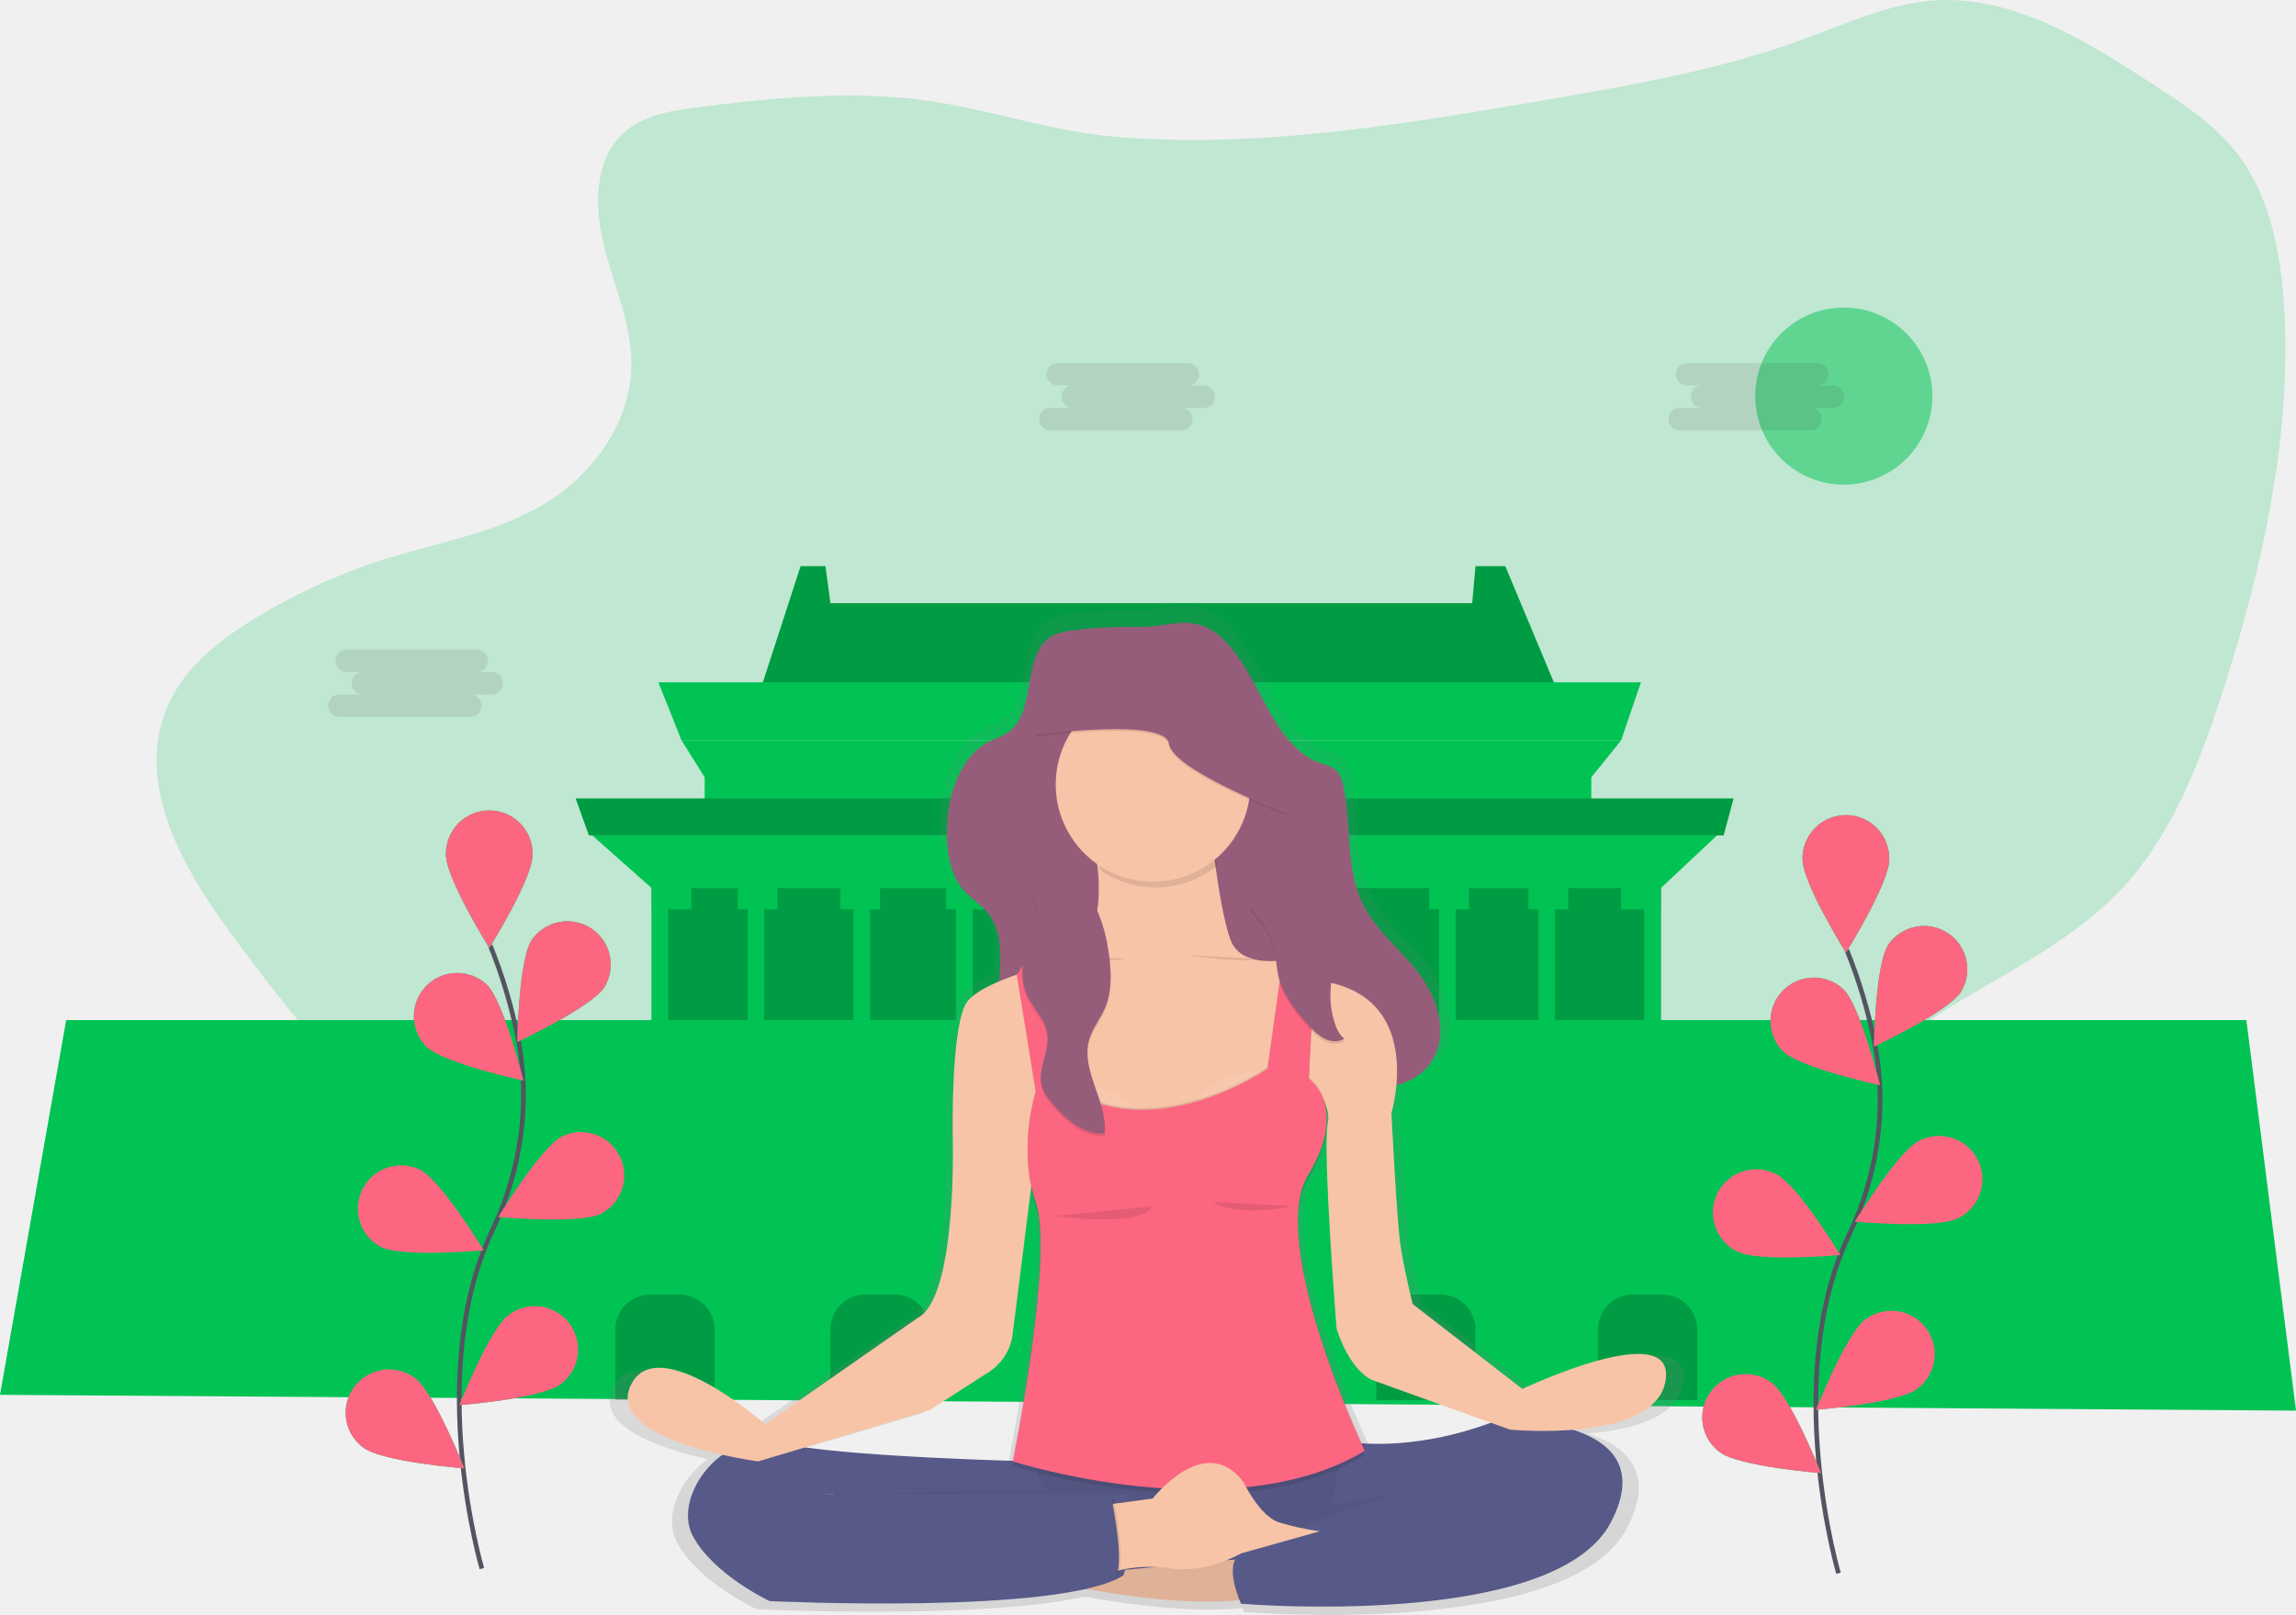
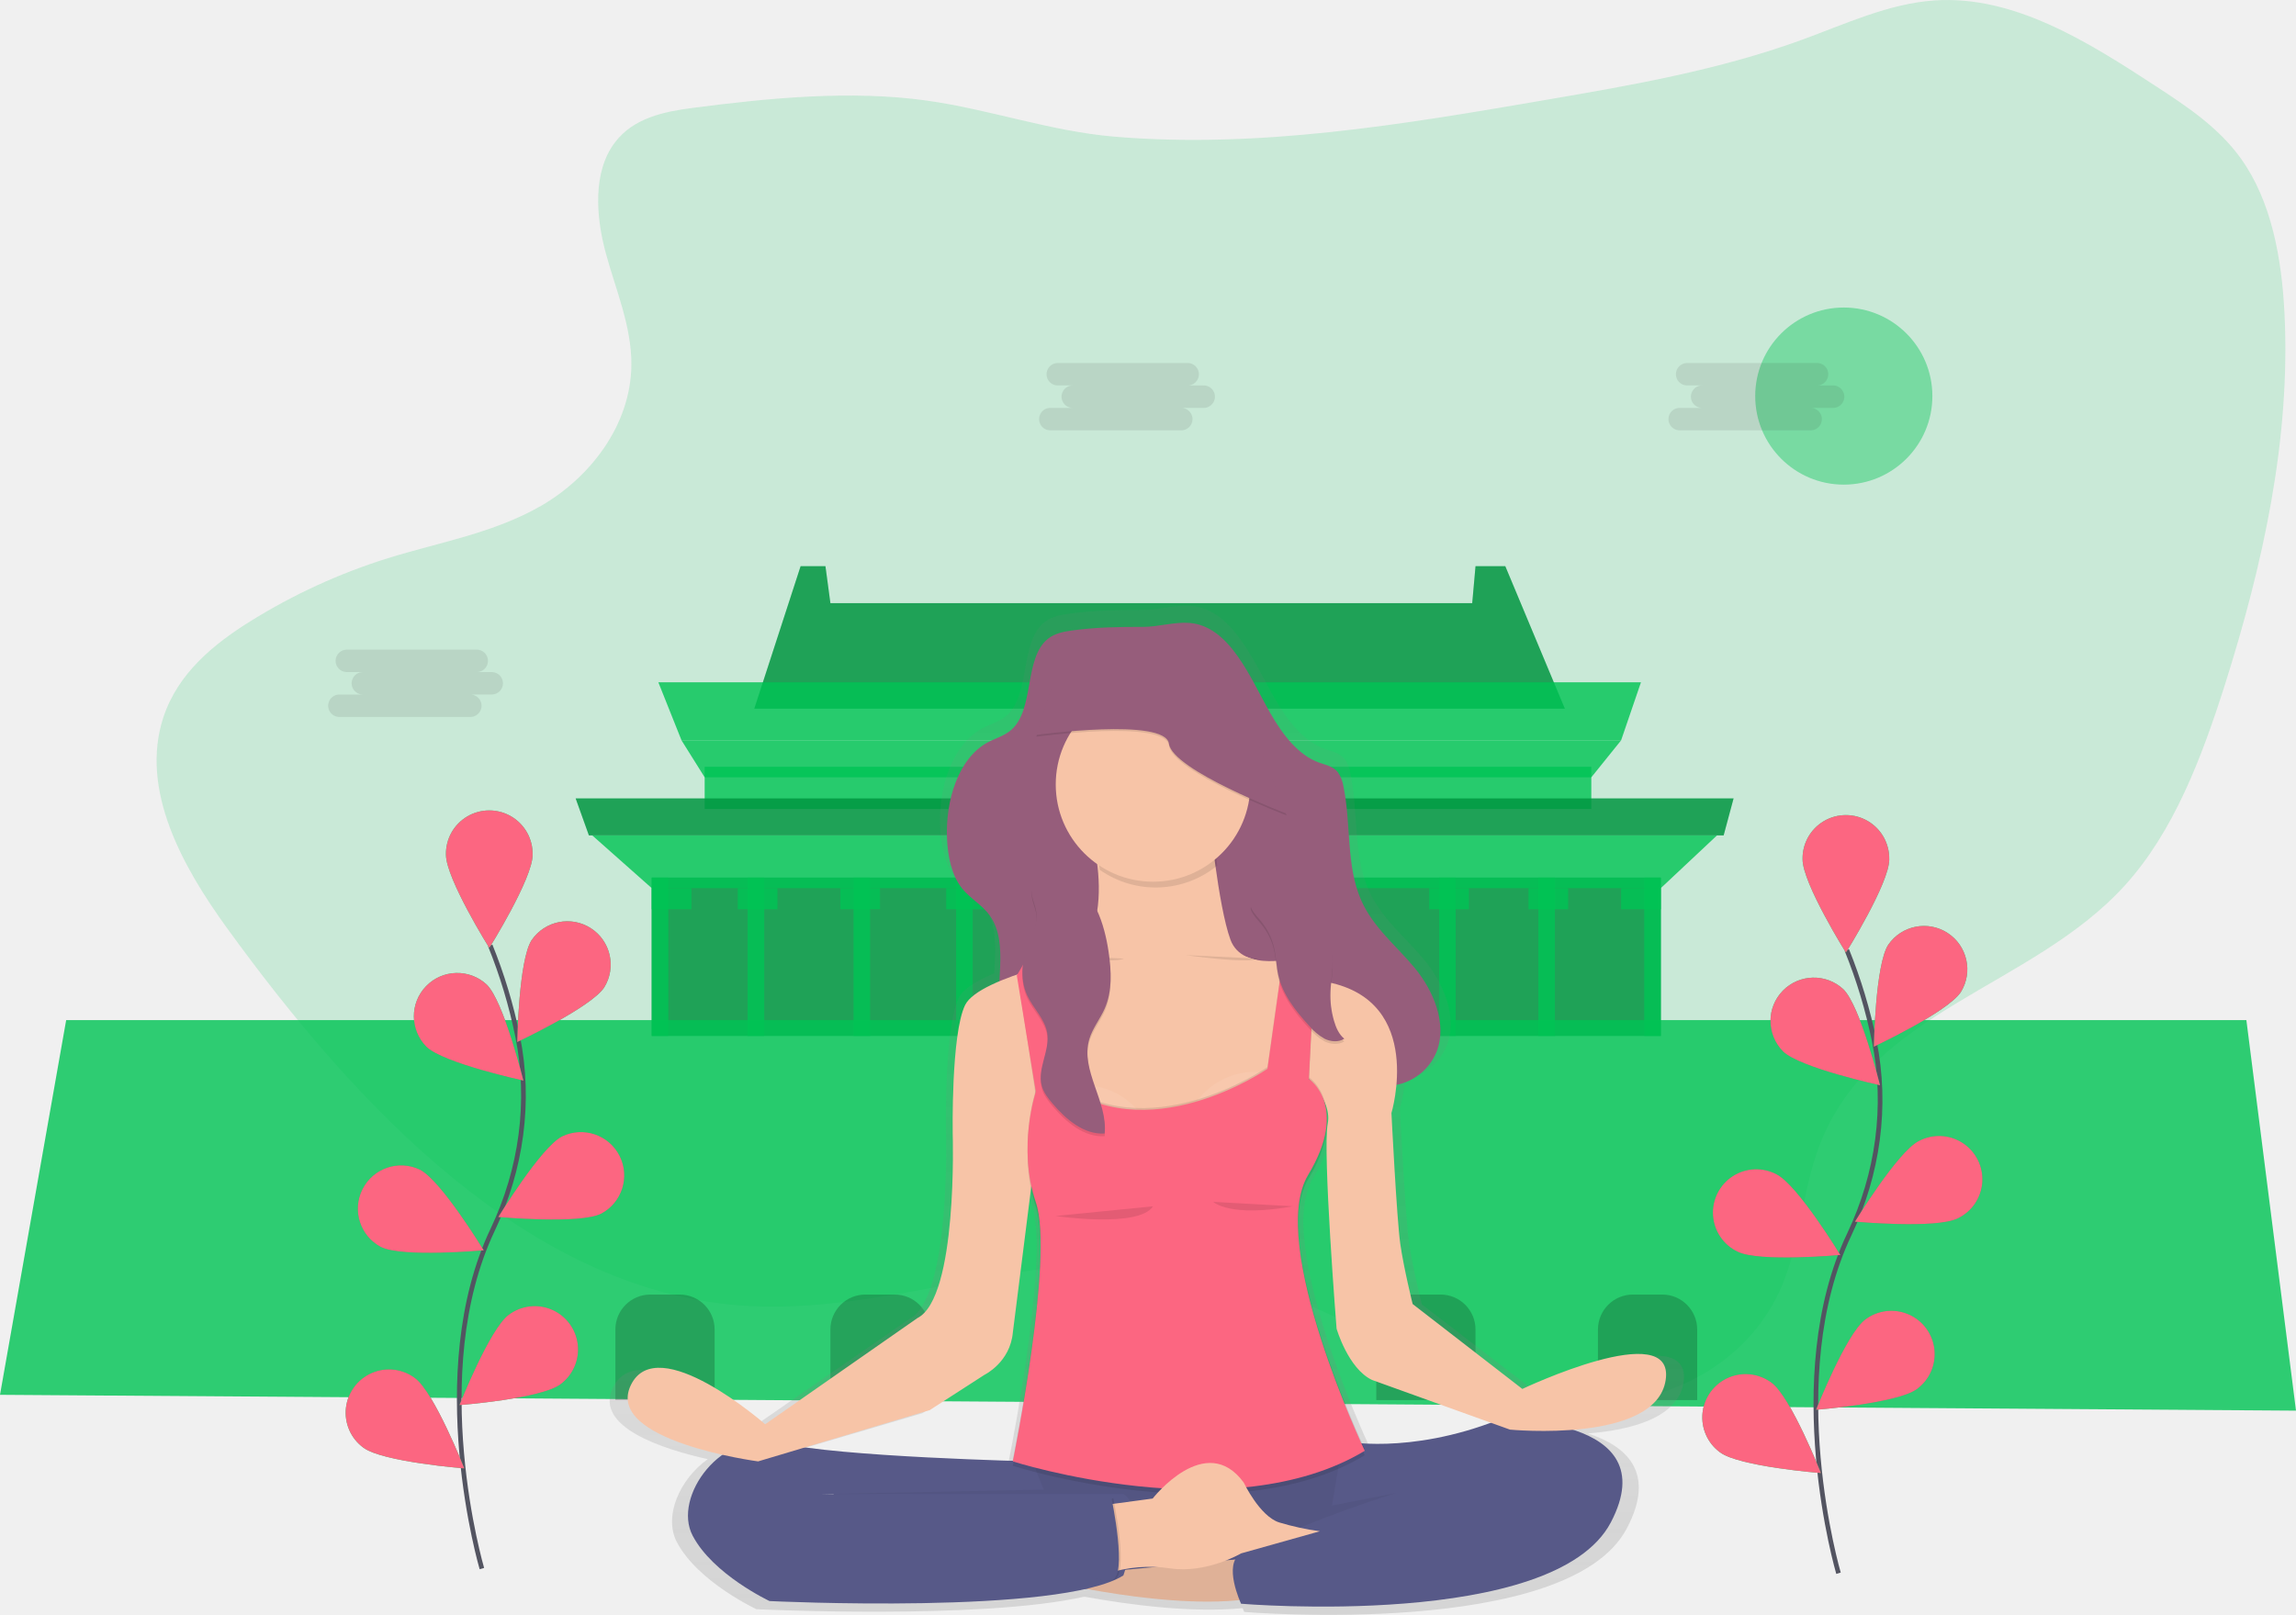
<svg xmlns="http://www.w3.org/2000/svg" data-name="Layer 1" width="985" height="692.97" viewBox="0 0 985 692.97">
  <defs>
    <linearGradient id="62e9b6da-24f7-4061-9c04-454aab4390a5-654" x1="599.51" y1="796.49" x2="599.51" y2="363.49" gradientUnits="userSpaceOnUse">
      <stop offset="0" stop-color="gray" stop-opacity="0.25" />
      <stop offset="0.54" stop-color="gray" stop-opacity="0.12" />
      <stop offset="1" stop-color="gray" stop-opacity="0.1" />
    </linearGradient>
  </defs>
-   <path d="M404.58,149.83c-12.12,1.58-25.29,4.24-33.3,14.83-9.47,12.52-8.2,31.55-3.91,47.4s11.07,31.3,11,47.9c-.19,26.39-18.21,48.79-38.72,60.6s-43.66,15.62-65.8,22.51A256,256,0,0,0,215.08,370c-15.59,9.67-31.27,22.31-37.51,41.39-10.23,31.29,8.59,64.5,27.18,90.19,57,78.77,129.66,154.35,218.48,162C489.58,669.25,556,635.69,621.63,648c30.15,5.64,58.24,20.66,86.54,33.89s58.07,25,88.58,23.5,62.15-18.8,75.37-50.49c7.81-18.73,8.6-40.45,15.82-59.49C910.06,537,979,527.52,1019,483.56c21-23.09,33-54.8,43-86.22,16.15-51.12,28.26-105,25.56-159.35-1.18-23.66-5.6-48.23-18.73-66.49-9.55-13.29-22.88-22.11-35.9-30.64-29.64-19.42-61.46-39.47-95.51-37.16-19.62,1.33-38.18,10.06-56.9,16.9-35.66,13-72.86,19.44-109.87,25.79-61.15,10.5-123.18,21-185.16,15.76-27.37-2.33-53.22-11.63-80.15-15.44C472.59,142.08,437.2,145.58,404.58,149.83Z" transform="translate(-107.5 -103.51)" fill="#00c354" opacity="0.2" />
-   <circle cx="791" cy="169.97" r="38" fill="#00c354" opacity="0.5" />
-   <polygon points="671.33 304.12 323.6 304.12 343.47 242.97 354.12 242.97 356.25 258.83 631.59 258.83 633.01 242.97 645.78 242.97 671.33 304.12" fill="#00c354" />
+   <path d="M404.58,149.83c-12.12,1.58-25.29,4.24-33.3,14.83-9.47,12.52-8.2,31.55-3.91,47.4s11.07,31.3,11,47.9c-.19,26.39-18.21,48.79-38.72,60.6s-43.66,15.62-65.8,22.51A256,256,0,0,0,215.08,370c-15.59,9.67-31.27,22.31-37.51,41.39-10.23,31.29,8.59,64.5,27.18,90.19,57,78.77,129.66,154.35,218.48,162C489.58,669.25,556,635.69,621.63,648c30.15,5.64,58.24,20.66,86.54,33.89s58.07,25,88.58,23.5,62.15-18.8,75.37-50.49c7.81-18.73,8.6-40.45,15.82-59.49C910.06,537,979,527.52,1019,483.56c21-23.09,33-54.8,43-86.22,16.15-51.12,28.26-105,25.56-159.35-1.18-23.66-5.6-48.23-18.73-66.49-9.55-13.29-22.88-22.11-35.9-30.64-29.64-19.42-61.46-39.47-95.51-37.16-19.62,1.33-38.18,10.06-56.9,16.9-35.66,13-72.86,19.44-109.87,25.79-61.15,10.5-123.18,21-185.16,15.76-27.37-2.33-53.22-11.63-80.15-15.44C472.59,142.08,437.2,145.58,404.58,149.83Z" transform="translate(-107.5 -103.51)" fill="#00c355ce" opacity="0.2" />
+   <circle cx="791" cy="169.97" r="38" fill="#00c355ce" opacity="0.5" />
+   <polygon points="671.33 304.12 323.6 304.12 343.47 242.97 354.12 242.97 356.25 258.83 631.59 258.83 633.01 242.97 645.78 242.97 671.33 304.12" fill="#00c355ce" />
  <polygon points="671.33 304.12 323.6 304.12 343.47 242.97 354.12 242.97 356.25 258.83 631.59 258.83 633.01 242.97 645.78 242.97 671.33 304.12" opacity="0.2" />
-   <polygon points="695.46 317.71 292.38 317.71 282.44 292.8 703.98 292.8 695.46 317.71" fill="#00c354" />
-   <polygon points="682.69 333.57 302.31 333.57 292.38 317.71 695.46 317.71 682.69 333.57" fill="#00c354" />
-   <rect x="302.31" y="329.04" width="380.37" height="18.12" fill="#00c354" />
-   <rect x="279.6" y="376.6" width="432.89" height="67.95" fill="#00c354" />
+   <polygon points="695.46 317.71 292.38 317.71 282.44 292.8 703.98 292.8 695.46 317.71" fill="#00c355ce" />
+   <polygon points="682.69 333.57 302.31 333.57 292.38 317.71 695.46 317.71 682.69 333.57" fill="#00c355ce" />
+   <rect x="302.31" y="329.04" width="380.37" height="18.12" fill="#00c355ce" />
+   <rect x="279.6" y="376.6" width="432.89" height="67.95" fill="#00c355ce" />
  <rect x="279.6" y="376.6" width="432.89" height="67.95" opacity="0.2" />
-   <polygon points="985 605.35 0 598.56 28.39 437.75 963.71 437.75 985 605.35" fill="#00c354" />
+   <polygon points="985 605.35 0 598.56 28.39 437.75 963.71 437.75 985 605.35" fill="#00c355ce" />
  <g opacity="0.2">
    <path d="M279,555.53h12.58a15,15,0,0,1,15,15v30.3a0,0,0,0,1,0,0H264a0,0,0,0,1,0,0v-30.3A15,15,0,0,1,279,555.53Z" />
    <path d="M371.25,555.53h12.58a15,15,0,0,1,15,15v30.3a0,0,0,0,1,0,0H356.25a0,0,0,0,1,0,0v-30.3A15,15,0,0,1,371.25,555.53Z" />
    <path d="M486.21,555.53h12.58a15,15,0,0,1,15,15v30.3a0,0,0,0,1,0,0H471.21a0,0,0,0,1,0,0v-30.3A15,15,0,0,1,486.21,555.53Z" />
    <path d="M605.43,555.53H618a15,15,0,0,1,15,15v30.3a0,0,0,0,1,0,0H590.43a0,0,0,0,1,0,0v-30.3A15,15,0,0,1,605.43,555.53Z" />
    <path d="M700.53,555.53h12.58a15,15,0,0,1,15,15v30.3a0,0,0,0,1,0,0H685.53a0,0,0,0,1,0,0v-30.3A15,15,0,0,1,700.53,555.53Z" />
  </g>
  <rect x="469.79" y="444.55" width="45.42" height="90.6" opacity="0.2" />
  <circle cx="187.35" cy="632.53" fill="none" stroke="#000" stroke-miterlimit="10" />
-   <rect x="279.6" y="376.6" width="7.1" height="67.95" fill="#00c354" />
-   <rect x="320.76" y="376.6" width="7.1" height="67.95" fill="#00c354" />
-   <rect x="366.18" y="376.6" width="7.1" height="67.95" fill="#00c354" />
-   <rect x="410.18" y="376.6" width="7.1" height="67.95" fill="#00c354" />
-   <rect x="458.44" y="376.6" width="7.1" height="67.95" fill="#00c354" />
-   <rect x="523.72" y="376.6" width="7.1" height="67.95" fill="#00c354" />
-   <rect x="567.72" y="376.6" width="7.1" height="67.95" fill="#00c354" />
-   <rect x="617.4" y="376.6" width="7.1" height="67.95" fill="#00c354" />
-   <rect x="659.98" y="376.6" width="7.1" height="67.95" fill="#00c354" />
-   <rect x="705.4" y="376.6" width="7.1" height="67.95" fill="#00c354" />
-   <polygon points="712.49 381.13 279.6 381.13 254.06 358.48 736.62 358.48 712.49 381.13" fill="#00c354" />
-   <rect x="279.6" y="381.13" width="17.03" height="9.06" fill="#00c354" />
-   <rect x="316.51" y="381.13" width="17.03" height="9.06" fill="#00c354" />
-   <rect x="360.5" y="381.13" width="17.03" height="9.06" fill="#00c354" />
-   <rect x="405.92" y="381.13" width="17.03" height="9.06" fill="#00c354" />
-   <rect x="454.18" y="381.13" width="17.03" height="9.06" fill="#00c354" />
-   <rect x="518.05" y="381.13" width="17.03" height="9.06" fill="#00c354" />
-   <rect x="563.47" y="381.13" width="17.03" height="9.06" fill="#00c354" />
-   <rect x="613.14" y="381.13" width="17.03" height="9.06" fill="#00c354" />
-   <rect x="655.72" y="381.13" width="17.03" height="9.06" fill="#00c354" />
-   <rect x="695.46" y="381.13" width="17.03" height="9.06" fill="#00c354" />
-   <polygon points="739.46 358.48 252.64 358.48 246.96 342.63 743.72 342.63 739.46 358.48" fill="#00c354" />
+   <rect x="279.6" y="376.6" width="7.1" height="67.95" fill="#00c355ce" />
+   <rect x="320.76" y="376.6" width="7.1" height="67.95" fill="#00c355ce" />
+   <rect x="366.18" y="376.6" width="7.1" height="67.95" fill="#00c355ce" />
+   <rect x="410.18" y="376.6" width="7.1" height="67.95" fill="#00c355ce" />
+   <rect x="458.44" y="376.6" width="7.1" height="67.95" fill="#00c355ce" />
+   <rect x="523.72" y="376.6" width="7.1" height="67.95" fill="#00c355ce" />
+   <rect x="567.72" y="376.6" width="7.1" height="67.95" fill="#00c355ce" />
+   <rect x="617.4" y="376.6" width="7.1" height="67.95" fill="#00c355ce" />
+   <rect x="659.98" y="376.6" width="7.1" height="67.95" fill="#00c355ce" />
+   <rect x="705.4" y="376.6" width="7.1" height="67.95" fill="#00c355ce" />
+   <polygon points="712.49 381.13 279.6 381.13 254.06 358.48 736.62 358.48 712.49 381.13" fill="#00c355ce" />
+   <rect x="279.6" y="381.13" width="17.03" height="9.06" fill="#00c355ce" />
+   <rect x="316.51" y="381.13" width="17.03" height="9.06" fill="#00c355ce" />
+   <rect x="360.5" y="381.13" width="17.03" height="9.06" fill="#00c355ce" />
+   <rect x="405.92" y="381.13" width="17.03" height="9.06" fill="#00c355ce" />
+   <rect x="454.18" y="381.13" width="17.03" height="9.06" fill="#00c355ce" />
+   <rect x="518.05" y="381.13" width="17.03" height="9.06" fill="#00c355ce" />
+   <rect x="563.47" y="381.13" width="17.03" height="9.06" fill="#00c355ce" />
+   <rect x="613.14" y="381.13" width="17.03" height="9.06" fill="#00c355ce" />
+   <rect x="655.72" y="381.13" width="17.03" height="9.06" fill="#00c355ce" />
+   <rect x="695.46" y="381.13" width="17.03" height="9.06" fill="#00c355ce" />
+   <polygon points="739.46 358.48 252.64 358.48 246.96 342.63 743.72 342.63 739.46 358.48" fill="#00c355ce" />
  <polygon points="739.46 358.48 252.64 358.48 246.96 342.63 743.72 342.63 739.46 358.48" opacity="0.2" />
-   <ellipse cx="492.5" cy="335.83" rx="11.35" ry="18.12" fill="#00c354" />
+   <ellipse cx="492.5" cy="335.83" rx="11.35" ry="18.12" fill="#00c355ce" />
  <ellipse cx="492.5" cy="335.83" rx="11.35" ry="18.12" opacity="0.2" />
-   <ellipse cx="492.5" cy="335.83" rx="7.1" ry="11.32" fill="#00c354" />
+   <ellipse cx="492.5" cy="335.83" rx="7.1" ry="11.32" fill="#00c355ce" />
  <path d="M766.17,700.64l-48.68-37.36s-3.93-15.57-5.5-26.47-3.93-57.6-3.93-57.6a67.86,67.86,0,0,0,2.21-12.36c.48-.1,1-.22,1.45-.35a24.28,24.28,0,0,0,16.39-14.13c5-12.44-1.46-27.14-9.64-37s-18.47-17.78-23.85-30c-6.64-15.06-4.37-33.26-7.76-49.74a15,15,0,0,0-2.51-6.43c-2.1-2.61-5.39-3.18-8.33-4.22-9.28-3.29-16.24-12.31-21.67-21.72-8.79-15.25-17.89-38.44-36-39.76-6.73-.49-13.76,1.78-20.56,1.76-10.55,0-21,.13-31.46,1.58-3.74.51-7.62,1.21-10.74,3.68-10.71,8.47-5.86,30.86-16.18,40-3.07,2.71-7,3.68-10.47,5.54-13.08,7-18.89,25.67-18.12,42.47.36,7.87,2,16.07,6.65,21.82,3.68,4.6,8.93,7.24,12.36,12.09,5.54,7.83,4.79,18.21,4.19,28.77-7.4,3.1-13.34,6.66-15.21,10.49-6.28,12.84-5.5,56.82-5.5,56.82s2.36,72-15.7,81l-67.53,46.7s-47.9-41.64-59.68-17.12c-8.06,16.77,21.35,26.26,40.74,30.58-12.23,8.68-19,24.72-13.26,35.59,9,17.12,34.16,28.8,34.16,28.8s95.95,4.63,140.3-5.31h.73c18.83,3.41,45.85,7,67.52,4.84.41,1,.7,1.64.7,1.64s139,11.68,164.11-35.81c12.89-24.35-.56-35.6-16.72-40.78,18.09-1.44,38.69-6.5,41.06-21.88C834.09,668.73,766.17,700.64,766.17,700.64Zm-14,14.89c-25.43,9.27-46.08,9.79-57.07,9.09-5.41-11.77-27.92-62.79-28.51-96.93.14-7.62,1.5-14.28,4.54-19.28,6.55-10.77,8.48-19.21,8.26-25.63,0-.48,0-.94,0-1.4a26.07,26.07,0,0,0-.57-5.84,15.32,15.32,0,0,1,.93,8.34c-2.36,12.07,3.93,90.29,3.93,90.29s5.1,17.51,15.7,22.57ZM503.12,710l24.34-15.57S538.85,689,540,675.73l8-63.23a65.12,65.12,0,0,0,2.16,8c1.42,4.15,2,10.23,2.11,17.47C552,673.22,540,731.78,540,731.78l.15,0-.09.42-.85.05c-19.75-.6-65.77-2.32-91.54-5.89Zm-42.65,36.86V747h-6Z" transform="translate(-107.5 -103.51)" fill="url(#62e9b6da-24f7-4061-9c04-454aab4390a5-654)" />
  <path d="M652.52,409.62c5.25,9.18,12,18,20.95,21.18,2.84,1,6,1.57,8,4.11a14.74,14.74,0,0,1,2.42,6.27c3.27,16.07,1.08,33.82,7.5,48.5,5.2,11.89,15.15,19.64,23.06,29.23s14.12,23.93,9.32,36.05A23.53,23.53,0,0,1,708,568.74c-6.62,1.79-13.53,1-20.25-.15-8.86-1.57-17.88-4-25.26-10-12.77-10.37-18.17-29-24.85-45.56-3.14-7.76-7.31-15.89-14.21-18.67-7.91-3.18-16.79,2.13-21.92,9.92s-7.41,17.58-9.89,27c-2.8,10.63-6.35,21.68-13.71,28.63a23.08,23.08,0,0,1-24.64,4.93c-8.2-3.42-14.69-12.06-16.57-22.09-2.91-15.46,4.06-34-4.49-46.22-3.32-4.73-8.39-7.31-12-11.79-4.45-5.61-6.08-13.6-6.43-21.27-.75-16.38,4.87-34.63,17.51-41.41,3.38-1.81,7.15-2.76,10.12-5.4,10-8.88,5.29-30.71,15.64-39,3-2.41,6.76-3.08,10.38-3.59,10.14-1.41,20.21-1.57,30.41-1.54,6.58,0,13.37-2.19,19.88-1.71C635.23,372.14,644,394.75,652.52,409.62Z" transform="translate(-107.5 -103.51)" fill="#965d7b" />
  <polygon points="357.29 637.16 361.12 682.53 629 680.94 623.9 631.41 533.33 620.87 374.51 630.45 357.29 637.16" fill="#575988" />
  <polygon points="357.29 637.16 361.12 682.53 629 680.94 623.9 631.41 533.33 620.87 374.51 630.45 357.29 637.16" opacity="0.05" />
  <path d="M641.06,772.39l-89.18,8.35s61.1,15.56,96.77,8Z" transform="translate(-107.5 -103.51)" fill="#f7c4a7" />
  <path d="M641.06,772.39l-89.18,8.35s61.1,15.56,96.77,8Z" transform="translate(-107.5 -103.51)" opacity="0.1" />
  <path d="M573.13,452.86s17.46,45.92-8.35,66.41-4.55,77.8-4.55,77.8l99.43-4.55s9.87-64.51,4.55-78.18c0,0-23.53,6.83-28.84-7.59s-9.11-53.89-9.11-53.89Z" transform="translate(-107.5 -103.51)" fill="#f7c4a7" />
  <path d="M550.36,730.64s-83.87-1.9-108.53-8-45.92,23.15-37.19,39.85,33,28.08,33,28.08,124.85,6.07,151.8-11c0,0,10.25-29.22,0-34.91H459.29l96-1.9Z" transform="translate(-107.5 -103.51)" fill="#575988" />
  <path d="M683.57,721.92s28.08,6.07,66.79-9.11c0,0,72.48-2.28,48.2,44s-158.63,34.91-158.63,34.91-8-17.08,0-21.63,77.42-33.77,99-32.26l-60,11.76Z" transform="translate(-107.5 -103.51)" fill="#575988" />
  <path d="M629.7,474.95c-1.45-10.81-2.3-19.62-2.3-19.62H574.27a103.6,103.6,0,0,1,5.08,21.48,41.75,41.75,0,0,0,50.35-1.86Z" transform="translate(-107.5 -103.51)" opacity="0.1" />
  <circle cx="494.66" cy="336.63" r="41.74" fill="#f7c4a7" />
  <path d="M577.69,512.82s-50.09,9.49-56.16,22-5.31,55.41-5.31,55.41,2.28,70.21-15.18,78.93l-65.27,45.54s-46.3-40.61-57.68-16.7,54.65,32.64,54.65,32.64l73.62-22,23.53-15.18s11-5.31,12.14-18.22l9.87-78.18,39.47-11.38H655.1l8.54-24.38s15.75,12.62,13.47,24.38,3.79,88,3.79,88,4.93,17.08,15.18,22L755.29,717s62.62,6.07,66.79-21.25-61.48,3.79-61.48,3.79l-47.06-36.43s-3.79-15.18-5.31-25.81-3.79-56.16-3.79-56.16,14.42-47.82-27.32-56.16l-53.89-16.7Z" transform="translate(-107.5 -103.51)" fill="#f7c4a7" />
  <path d="M544.1,522.49l7.78,51.42s-8,23.91,0,47.44S542,732.54,542,732.54s93.73,30,151-4.55c0,0-42.12-88.8-24.29-118.4s.29-41.18.29-41.18L671.8,514l-12.9-3.79L651.31,564s-52.37,36.43-91.08,4.55l-8.35-58.44Z" transform="translate(-107.5 -103.51)" opacity="0.1" />
  <path d="M598.24,583.61a30.73,30.73,0,0,0-39.79-11.19C571.16,581.93,585.17,584.47,598.24,583.61Z" transform="translate(-107.5 -103.51)" fill="#fff" opacity="0.07" />
  <path d="M619.75,577.91a30.73,30.73,0,0,1,39.79-11.19C646.84,576.23,632.82,578.78,619.75,577.91Z" transform="translate(-107.5 -103.51)" fill="#fff" opacity="0.07" />
  <path d="M544.1,522.49l7.78,48.76s-8,23.91,0,47.44S542,729.88,542,729.88s93.73,30,151-4.55c0,0-42.12-88.8-24.29-118.4s.29-41.18.29-41.18l2.74-54.45-12.9-3.79-7.59,53.89s-52.37,36.43-91.08,4.55l-8.35-58.44Z" transform="translate(-107.5 -103.51)" opacity="0.1" />
  <path d="M543.72,522.11l8.16,49.9s-8,23.91,0,47.44S542,730.64,542,730.64s93.73,30,151-4.55c0,0-42.12-88.8-24.29-118.4s.29-41.18.29-41.18l2.74-54.45-12.9-3.79-7.59,53.89s-52.37,36.43-91.08,4.55l-8.35-58.44Z" transform="translate(-107.5 -103.51)" fill="#fc6681" />
  <path d="M582.24,749.24,602,746.58s22.77-29.22,39.09-6.83c0,0,6.83,14.42,15.18,17.08a112.22,112.22,0,0,0,17.46,3.79l-33.77,9.49s-14.8,8.73-30.36,6.45a59,59,0,0,0-27.32,2.28Z" transform="translate(-107.5 -103.51)" fill="#f7c4a7" />
  <path d="M560.42,625.33s35.67,5.31,41.74-4.17" transform="translate(-107.5 -103.51)" opacity="0.1" />
  <path d="M628,619.26s6.83,6.83,34.15,1.9" transform="translate(-107.5 -103.51)" opacity="0.1" />
  <path d="M558.52,513.38s26.18,3.79,31.12,1.52" transform="translate(-107.5 -103.51)" opacity="0.1" />
  <path d="M616.21,513.38s26.18,3.79,31.12,1.52" transform="translate(-107.5 -103.51)" opacity="0.1" />
  <path d="M585.09,746.39s7.21,34,0,35.2-17.46-5.6-17.46-6.36,4.55-22.39,4.55-22.39Z" transform="translate(-107.5 -103.51)" opacity="0.1" />
  <path d="M584.33,746.39s7.21,34,0,35.2-17.46-5.6-17.46-6.36,4.55-22.39,4.55-22.39Z" transform="translate(-107.5 -103.51)" fill="#575988" />
  <path d="M549.1,508.41c-3.18,7.39-4.31,16.11-.93,23.41,2.58,5.57,7.62,10.08,8.59,16.14,1.22,7.6-4.41,15.33-2.31,22.73.8,2.84,2.67,5.24,4.57,7.49,5.78,6.83,13.46,13.44,22.38,12.91,1.41-13.78-10.5-27.15-6.6-40.44,1.4-4.76,4.68-8.72,6.66-13.26,3.29-7.53,2.82-16.13,1.63-24.26-1.73-11.79-6.11-26.26-17.8-31.78-5.38-2.54-13-2.72-14.92,4.17-1,3.68,1.4,7.14,1.73,10.74C552.52,500.83,550.87,504.3,549.1,508.41Z" transform="translate(-107.5 -103.51)" opacity="0.1" />
  <path d="M549.1,507.27c-3.18,7.39-4.31,16.11-.93,23.41,2.58,5.57,7.62,10.08,8.59,16.14,1.22,7.6-4.41,15.33-2.31,22.73.8,2.84,2.67,5.24,4.57,7.49,5.78,6.83,13.46,13.44,22.38,12.91,1.41-13.78-10.5-27.15-6.6-40.44,1.4-4.76,4.68-8.72,6.66-13.26,3.29-7.53,2.82-16.13,1.63-24.26-1.73-11.79-6.11-26.26-17.8-31.78-5.38-2.54-13-2.72-14.92,4.17-1,3.68,1.4,7.14,1.73,10.74C552.52,499.7,550.87,503.17,549.1,507.27Z" transform="translate(-107.5 -103.51)" fill="#965d7b" />
  <path d="M552.07,419.65s55.41-7.59,56.92,3.79,50.47,30,50.47,30l-12.14-30-22.39-37.19s-41-3-42.88,0-23.53,12.9-23.53,12.9Z" transform="translate(-107.5 -103.51)" opacity="0.1" />
  <path d="M552.07,418.89s55.41-7.59,56.92,3.79,50.47,30,50.47,30l-12.14-30L624.93,385.5s-41-3-42.88,0-23.53,12.9-23.53,12.9Z" transform="translate(-107.5 -103.51)" fill="#965d7b" />
  <path d="M648.49,500a27,27,0,0,1,5.56,11.13c.92,3.91.95,8,1.83,11.92,1.87,8.35,7.39,15.37,13.16,21.69a23.67,23.67,0,0,0,6.72,5.66c2.64,1.3,6,1.57,8.45,0-2.32-1.9-3.58-4.81-4.41-7.7a39.58,39.58,0,0,1-1.54-12.41c.25-7,2.3-14.39-.61-20.77-1.68-3.68-4.81-6.48-8-9a42.61,42.61,0,0,0-7.14-4.7c-4.71-2.35-10.12-3.38-15.32-3.89C640.41,491.23,646.34,497.42,648.49,500Z" transform="translate(-107.5 -103.51)" opacity="0.1" />
  <path d="M648.49,498.85A27,27,0,0,1,654.05,510c.92,3.91.95,8,1.83,11.92,1.87,8.35,7.39,15.37,13.16,21.69a23.67,23.67,0,0,0,6.72,5.66c2.64,1.3,6,1.57,8.45,0-2.32-1.9-3.58-4.81-4.41-7.7a39.58,39.58,0,0,1-1.54-12.41c.25-7,2.3-14.39-.61-20.77-1.68-3.68-4.81-6.48-8-9a42.61,42.61,0,0,0-7.14-4.7c-4.71-2.35-10.12-3.38-15.32-3.89C640.41,490.09,646.34,496.28,648.49,498.85Z" transform="translate(-107.5 -103.51)" fill="#965d7b" />
  <path d="M623.68,268.92H616.8a4.82,4.82,0,1,0,0-9.63H561.07a4.82,4.82,0,0,0,0,9.63h6.88a4.82,4.82,0,1,0,0,9.63h-9.63a4.82,4.82,0,1,0,0,9.63h55.73a4.82,4.82,0,1,0,0-9.63h9.63a4.82,4.82,0,1,0,0-9.63Z" transform="translate(-107.5 -103.51)" fill="#252223" opacity="0.1" />
  <path d="M893.68,268.92H886.8a4.82,4.82,0,1,0,0-9.63H831.07a4.82,4.82,0,0,0,0,9.63h6.88a4.82,4.82,0,1,0,0,9.63h-9.63a4.82,4.82,0,1,0,0,9.63h55.73a4.82,4.82,0,1,0,0-9.63h9.63a4.82,4.82,0,1,0,0-9.63Z" transform="translate(-107.5 -103.51)" fill="#252223" opacity="0.1" />
  <path d="M318.68,391.92H311.8a4.82,4.82,0,1,0,0-9.63H256.07a4.82,4.82,0,0,0,0,9.63h6.88a4.82,4.82,0,0,0,0,9.63h-9.63a4.82,4.82,0,1,0,0,9.63h55.73a4.82,4.82,0,1,0,0-9.63h9.63a4.82,4.82,0,0,0,0-9.63Z" transform="translate(-107.5 -103.51)" fill="#252223" opacity="0.1" />
  <path d="M896.23,778.63s-24.67-83.76,4.63-145.41c12.3-25.87,16.38-54.92,10.7-83a222.5,222.5,0,0,0-11.75-39" transform="translate(-107.5 -103.51)" fill="none" stroke="#535461" stroke-miterlimit="10" stroke-width="2" />
-   <path d="M918,472.31c0,10.27-18.59,40-18.59,40s-18.59-29.77-18.59-40a18.59,18.59,0,1,1,37.17,0Z" transform="translate(-107.5 -103.51)" fill="#00c354" />
-   <path d="M948.76,529.17c-5.58,8.62-37.36,23.5-37.36,23.5s.58-35.09,6.16-43.71a18.59,18.59,0,0,1,31.2,20.2Z" transform="translate(-107.5 -103.51)" fill="#00c354" />
-   <path d="M947.41,626.34c-9.17,4.62-44.11,1.43-44.11,1.43s18.21-30,27.38-34.62a18.59,18.59,0,1,1,16.74,33.19Z" transform="translate(-107.5 -103.51)" fill="#00c354" />
-   <path d="M929.84,699.63c-8.25,6.1-43.24,8.86-43.24,8.86s12.88-32.64,21.13-38.75a18.59,18.59,0,1,1,22.11,29.89Z" transform="translate(-107.5 -103.51)" fill="#00c354" />
-   <path d="M872.37,554.66c7.36,7.15,41.67,14.56,41.67,14.56s-8.4-34.07-15.76-41.23a18.59,18.59,0,0,0-25.9,26.66Z" transform="translate(-107.5 -103.51)" fill="#00c354" />
-   <path d="M852.91,640.63c9.17,4.62,44.11,1.43,44.11,1.43s-18.21-30-27.38-34.62a18.59,18.59,0,1,0-16.74,33.19Z" transform="translate(-107.5 -103.51)" fill="#00c354" />
-   <path d="M845.46,726.79c8.25,6.1,43.24,8.86,43.24,8.86S875.82,703,867.56,696.9a18.59,18.59,0,1,0-22.11,29.89Z" transform="translate(-107.5 -103.51)" fill="#00c354" />
+   <path d="M918,472.31c0,10.27-18.59,40-18.59,40s-18.59-29.77-18.59-40a18.59,18.59,0,1,1,37.17,0Z" transform="translate(-107.5 -103.51)" fill="#00c355ce" />
+   <path d="M948.76,529.17c-5.58,8.62-37.36,23.5-37.36,23.5s.58-35.09,6.16-43.71a18.59,18.59,0,0,1,31.2,20.2Z" transform="translate(-107.5 -103.51)" fill="#00c355ce" />
+   <path d="M947.41,626.34c-9.17,4.62-44.11,1.43-44.11,1.43s18.21-30,27.38-34.62a18.59,18.59,0,1,1,16.74,33.19Z" transform="translate(-107.5 -103.51)" fill="#00c355ce" />
+   <path d="M929.84,699.63c-8.25,6.1-43.24,8.86-43.24,8.86s12.88-32.64,21.13-38.75a18.59,18.59,0,1,1,22.11,29.89Z" transform="translate(-107.5 -103.51)" fill="#00c355ce" />
+   <path d="M872.37,554.66c7.36,7.15,41.67,14.56,41.67,14.56s-8.4-34.07-15.76-41.23a18.59,18.59,0,0,0-25.9,26.66Z" transform="translate(-107.5 -103.51)" fill="#00c355ce" />
+   <path d="M852.91,640.63c9.17,4.62,44.11,1.43,44.11,1.43s-18.21-30-27.38-34.62a18.59,18.59,0,1,0-16.74,33.19Z" transform="translate(-107.5 -103.51)" fill="#00c355ce" />
+   <path d="M845.46,726.79c8.25,6.1,43.24,8.86,43.24,8.86S875.82,703,867.56,696.9a18.59,18.59,0,1,0-22.11,29.89Z" transform="translate(-107.5 -103.51)" fill="#00c355ce" />
  <path d="M918,472.31c0,10.27-18.59,40-18.59,40s-18.59-29.77-18.59-40a18.59,18.59,0,1,1,37.17,0Z" transform="translate(-107.5 -103.51)" fill="#fc6681" />
  <path d="M948.76,529.17c-5.58,8.62-37.36,23.5-37.36,23.5s.58-35.09,6.16-43.71a18.59,18.59,0,0,1,31.2,20.2Z" transform="translate(-107.5 -103.51)" fill="#fc6681" />
  <path d="M947.41,626.34c-9.17,4.62-44.11,1.43-44.11,1.43s18.21-30,27.38-34.62a18.59,18.59,0,1,1,16.74,33.19Z" transform="translate(-107.5 -103.51)" fill="#fc6681" />
  <path d="M929.84,699.63c-8.25,6.1-43.24,8.86-43.24,8.86s12.88-32.64,21.13-38.75a18.59,18.59,0,1,1,22.11,29.89Z" transform="translate(-107.5 -103.51)" fill="#fc6681" />
  <path d="M872.37,554.66c7.36,7.15,41.67,14.56,41.67,14.56s-8.4-34.07-15.76-41.23a18.59,18.59,0,0,0-25.9,26.66Z" transform="translate(-107.5 -103.51)" fill="#fc6681" />
  <path d="M852.91,640.63c9.17,4.62,44.11,1.43,44.11,1.43s-18.21-30-27.38-34.62a18.59,18.59,0,1,0-16.74,33.19Z" transform="translate(-107.5 -103.51)" fill="#fc6681" />
  <path d="M845.46,726.79c8.25,6.1,43.24,8.86,43.24,8.86S875.82,703,867.56,696.9a18.59,18.59,0,1,0-22.11,29.89Z" transform="translate(-107.5 -103.51)" fill="#fc6681" />
  <path d="M314.23,776.63s-24.67-83.76,4.63-145.41c12.3-25.87,16.38-54.92,10.7-83a222.5,222.5,0,0,0-11.75-39" transform="translate(-107.5 -103.51)" fill="none" stroke="#535461" stroke-miterlimit="10" stroke-width="2" />
-   <path d="M336,470.31c0,10.27-18.59,40-18.59,40s-18.59-29.77-18.59-40a18.59,18.59,0,1,1,37.17,0Z" transform="translate(-107.5 -103.51)" fill="#00c354" />
-   <path d="M366.76,527.17c-5.58,8.62-37.36,23.5-37.36,23.5s.58-35.09,6.16-43.71a18.59,18.59,0,0,1,31.2,20.2Z" transform="translate(-107.5 -103.51)" fill="#00c354" />
-   <path d="M365.41,624.34c-9.17,4.62-44.11,1.43-44.11,1.43s18.21-30,27.38-34.62a18.59,18.59,0,0,1,16.74,33.19Z" transform="translate(-107.5 -103.51)" fill="#00c354" />
-   <path d="M347.84,697.63c-8.25,6.1-43.24,8.86-43.24,8.86s12.88-32.64,21.13-38.75a18.59,18.59,0,1,1,22.11,29.89Z" transform="translate(-107.5 -103.51)" fill="#00c354" />
-   <path d="M290.37,552.66c7.36,7.15,41.67,14.56,41.67,14.56s-8.4-34.07-15.76-41.23a18.59,18.59,0,0,0-25.9,26.66Z" transform="translate(-107.5 -103.51)" fill="#00c354" />
-   <path d="M270.91,638.63c9.17,4.62,44.11,1.43,44.11,1.43s-18.21-30-27.38-34.62a18.59,18.59,0,0,0-16.74,33.19Z" transform="translate(-107.5 -103.51)" fill="#00c354" />
-   <path d="M263.46,724.79c8.25,6.1,43.24,8.86,43.24,8.86S293.82,701,285.56,694.9a18.59,18.59,0,1,0-22.11,29.89Z" transform="translate(-107.5 -103.51)" fill="#00c354" />
+   <path d="M336,470.31c0,10.27-18.59,40-18.59,40s-18.59-29.77-18.59-40a18.59,18.59,0,1,1,37.17,0Z" transform="translate(-107.5 -103.51)" fill="#00c355ce" />
+   <path d="M366.76,527.17c-5.58,8.62-37.36,23.5-37.36,23.5s.58-35.09,6.16-43.71a18.59,18.59,0,0,1,31.2,20.2Z" transform="translate(-107.5 -103.51)" fill="#00c355ce" />
+   <path d="M365.41,624.34c-9.17,4.62-44.11,1.43-44.11,1.43s18.21-30,27.38-34.62a18.59,18.59,0,0,1,16.74,33.19Z" transform="translate(-107.5 -103.51)" fill="#00c355ce" />
+   <path d="M347.84,697.63c-8.25,6.1-43.24,8.86-43.24,8.86s12.88-32.64,21.13-38.75a18.59,18.59,0,1,1,22.11,29.89Z" transform="translate(-107.5 -103.51)" fill="#00c355ce" />
+   <path d="M290.37,552.66c7.36,7.15,41.67,14.56,41.67,14.56s-8.4-34.07-15.76-41.23a18.59,18.59,0,0,0-25.9,26.66Z" transform="translate(-107.5 -103.51)" fill="#00c355ce" />
+   <path d="M270.91,638.63c9.17,4.62,44.11,1.43,44.11,1.43s-18.21-30-27.38-34.62a18.59,18.59,0,0,0-16.74,33.19Z" transform="translate(-107.5 -103.51)" fill="#00c355ce" />
+   <path d="M263.46,724.79c8.25,6.1,43.24,8.86,43.24,8.86S293.82,701,285.56,694.9a18.59,18.59,0,1,0-22.11,29.89Z" transform="translate(-107.5 -103.51)" fill="#00c355ce" />
  <path d="M336,470.31c0,10.27-18.59,40-18.59,40s-18.59-29.77-18.59-40a18.59,18.59,0,1,1,37.17,0Z" transform="translate(-107.5 -103.51)" fill="#fc6681" />
  <path d="M366.76,527.17c-5.58,8.62-37.36,23.5-37.36,23.5s.58-35.09,6.16-43.71a18.59,18.59,0,0,1,31.2,20.2Z" transform="translate(-107.5 -103.51)" fill="#fc6681" />
  <path d="M365.41,624.34c-9.17,4.62-44.11,1.43-44.11,1.43s18.21-30,27.38-34.62a18.59,18.59,0,0,1,16.74,33.19Z" transform="translate(-107.5 -103.51)" fill="#fc6681" />
  <path d="M347.84,697.63c-8.25,6.1-43.24,8.86-43.24,8.86s12.88-32.64,21.13-38.75a18.59,18.59,0,1,1,22.11,29.89Z" transform="translate(-107.5 -103.51)" fill="#fc6681" />
  <path d="M290.37,552.66c7.36,7.15,41.67,14.56,41.67,14.56s-8.4-34.07-15.76-41.23a18.59,18.59,0,0,0-25.9,26.66Z" transform="translate(-107.5 -103.51)" fill="#fc6681" />
  <path d="M270.91,638.63c9.17,4.62,44.11,1.43,44.11,1.43s-18.21-30-27.38-34.62a18.59,18.59,0,0,0-16.74,33.19Z" transform="translate(-107.5 -103.51)" fill="#fc6681" />
  <path d="M263.46,724.79c8.25,6.1,43.24,8.86,43.24,8.86S293.82,701,285.56,694.9a18.59,18.59,0,1,0-22.11,29.89Z" transform="translate(-107.5 -103.51)" fill="#fc6681" />
</svg>
